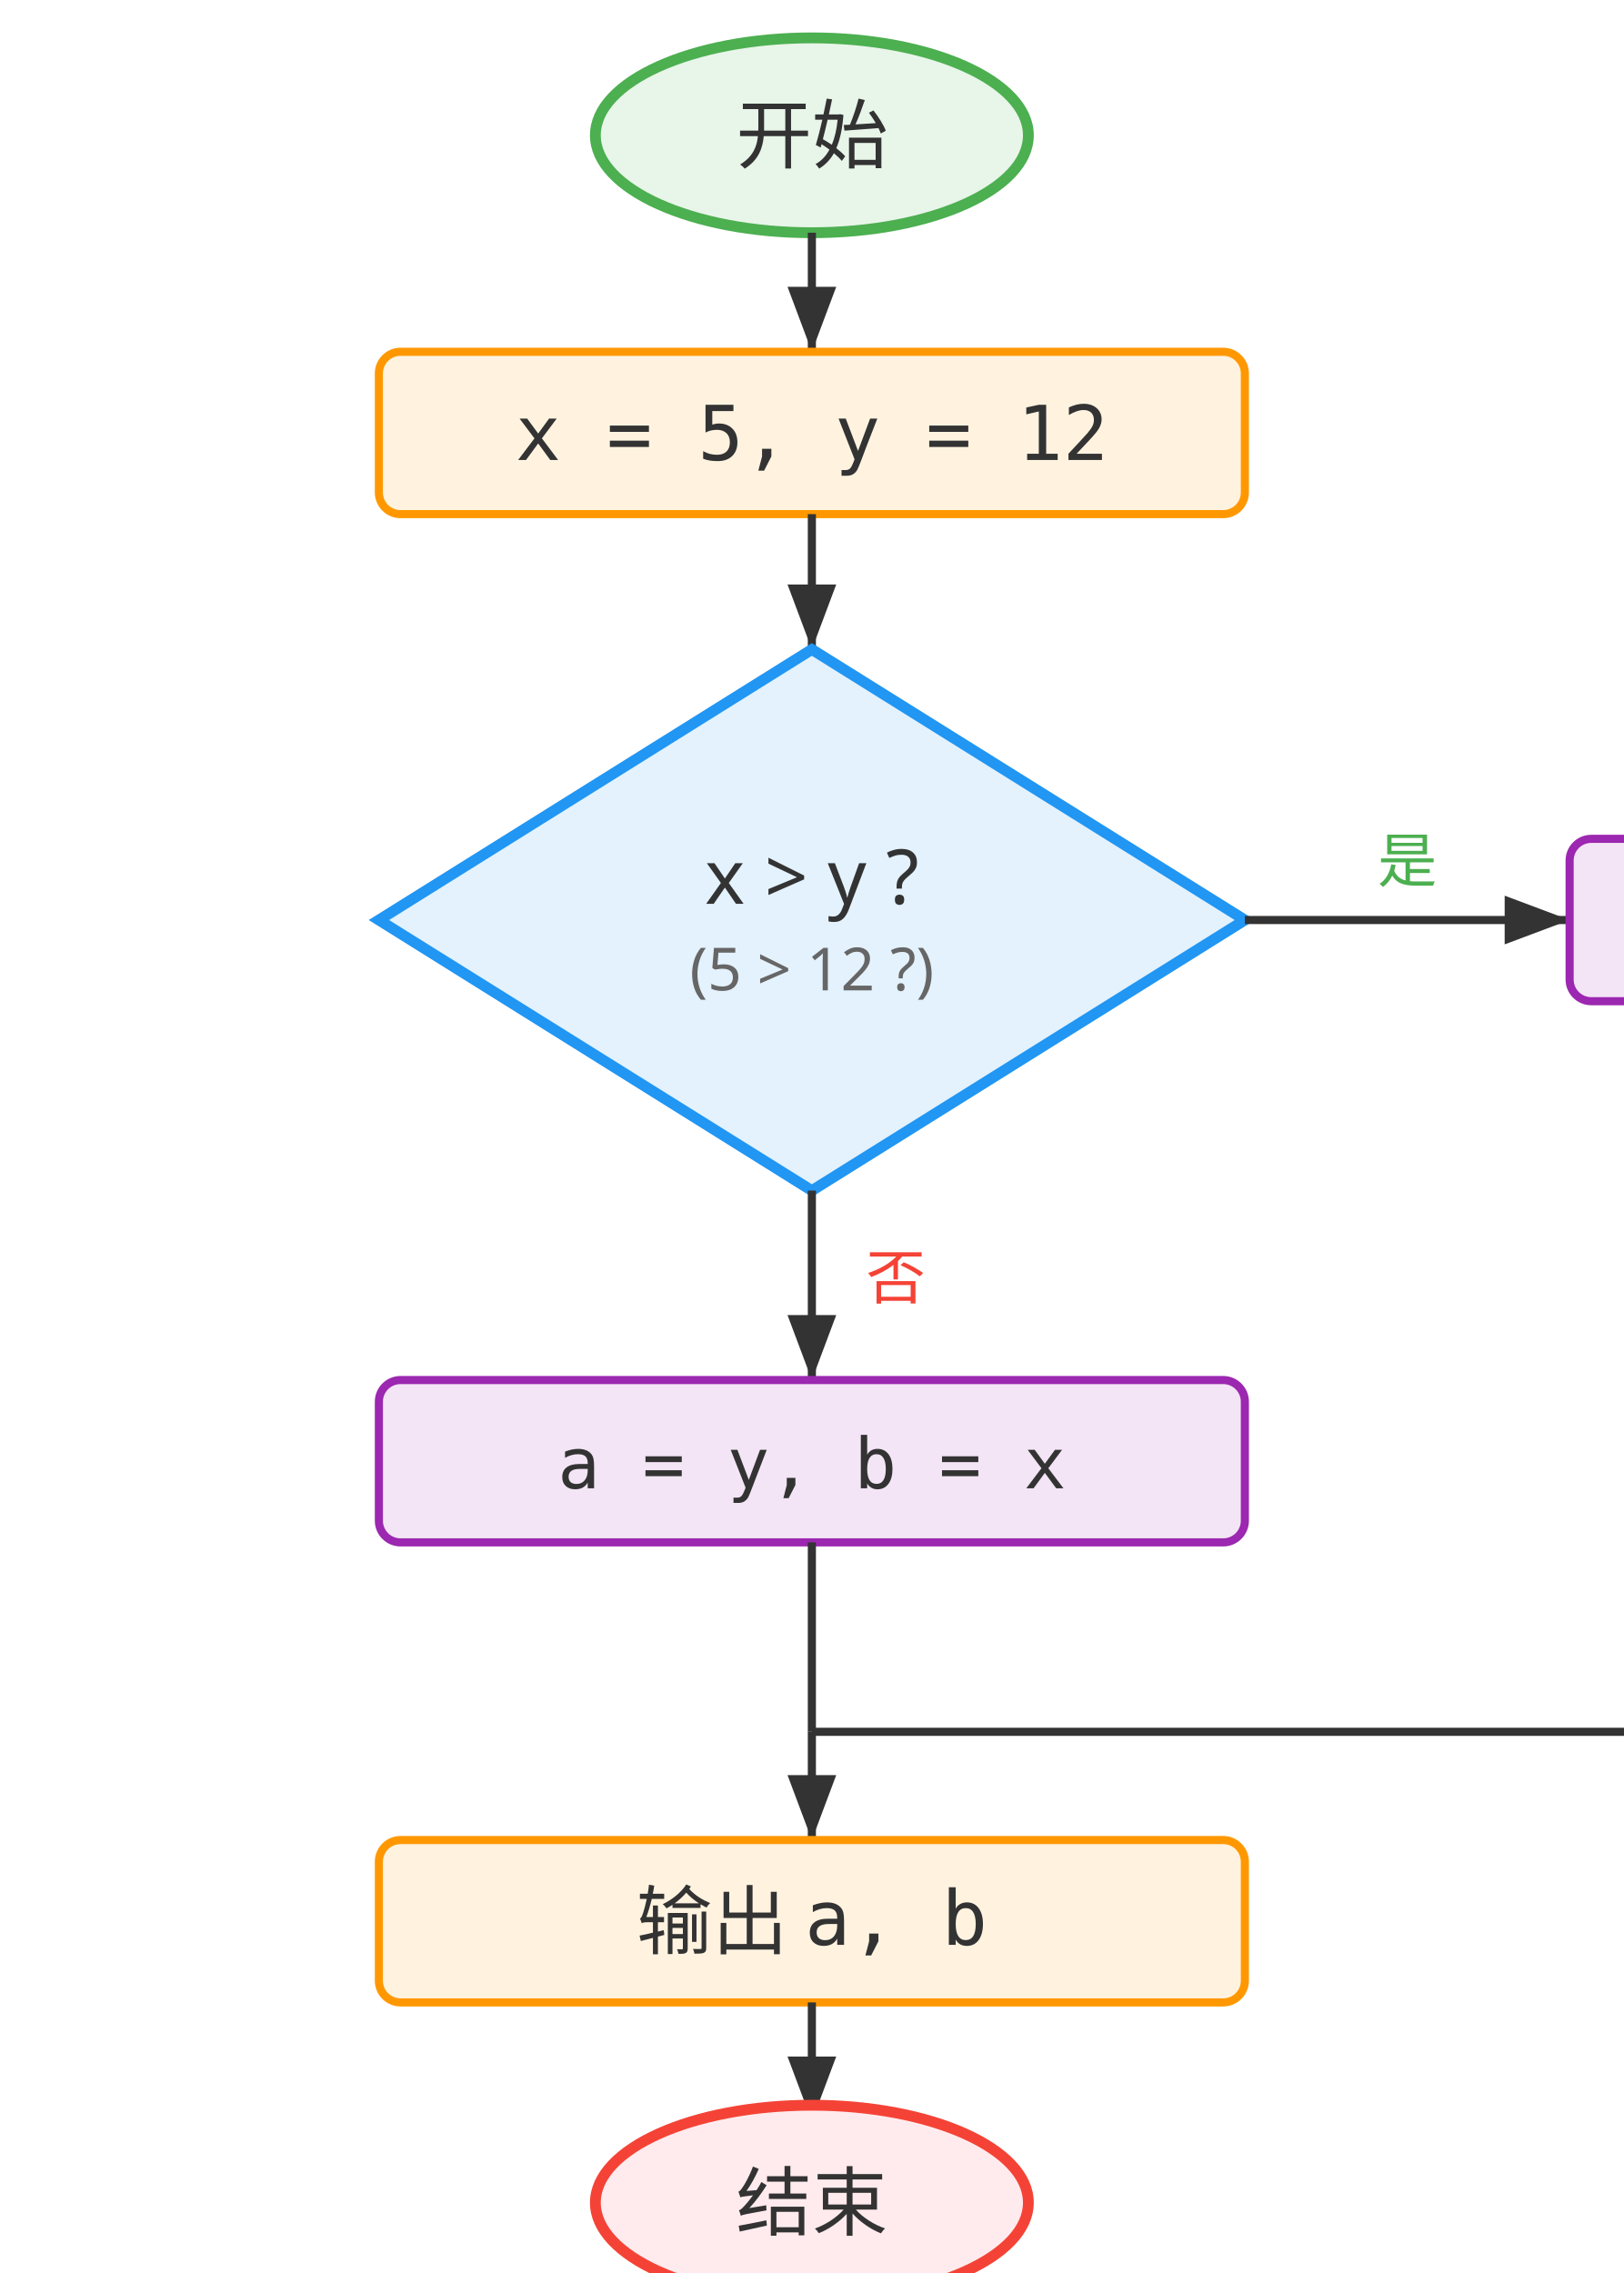
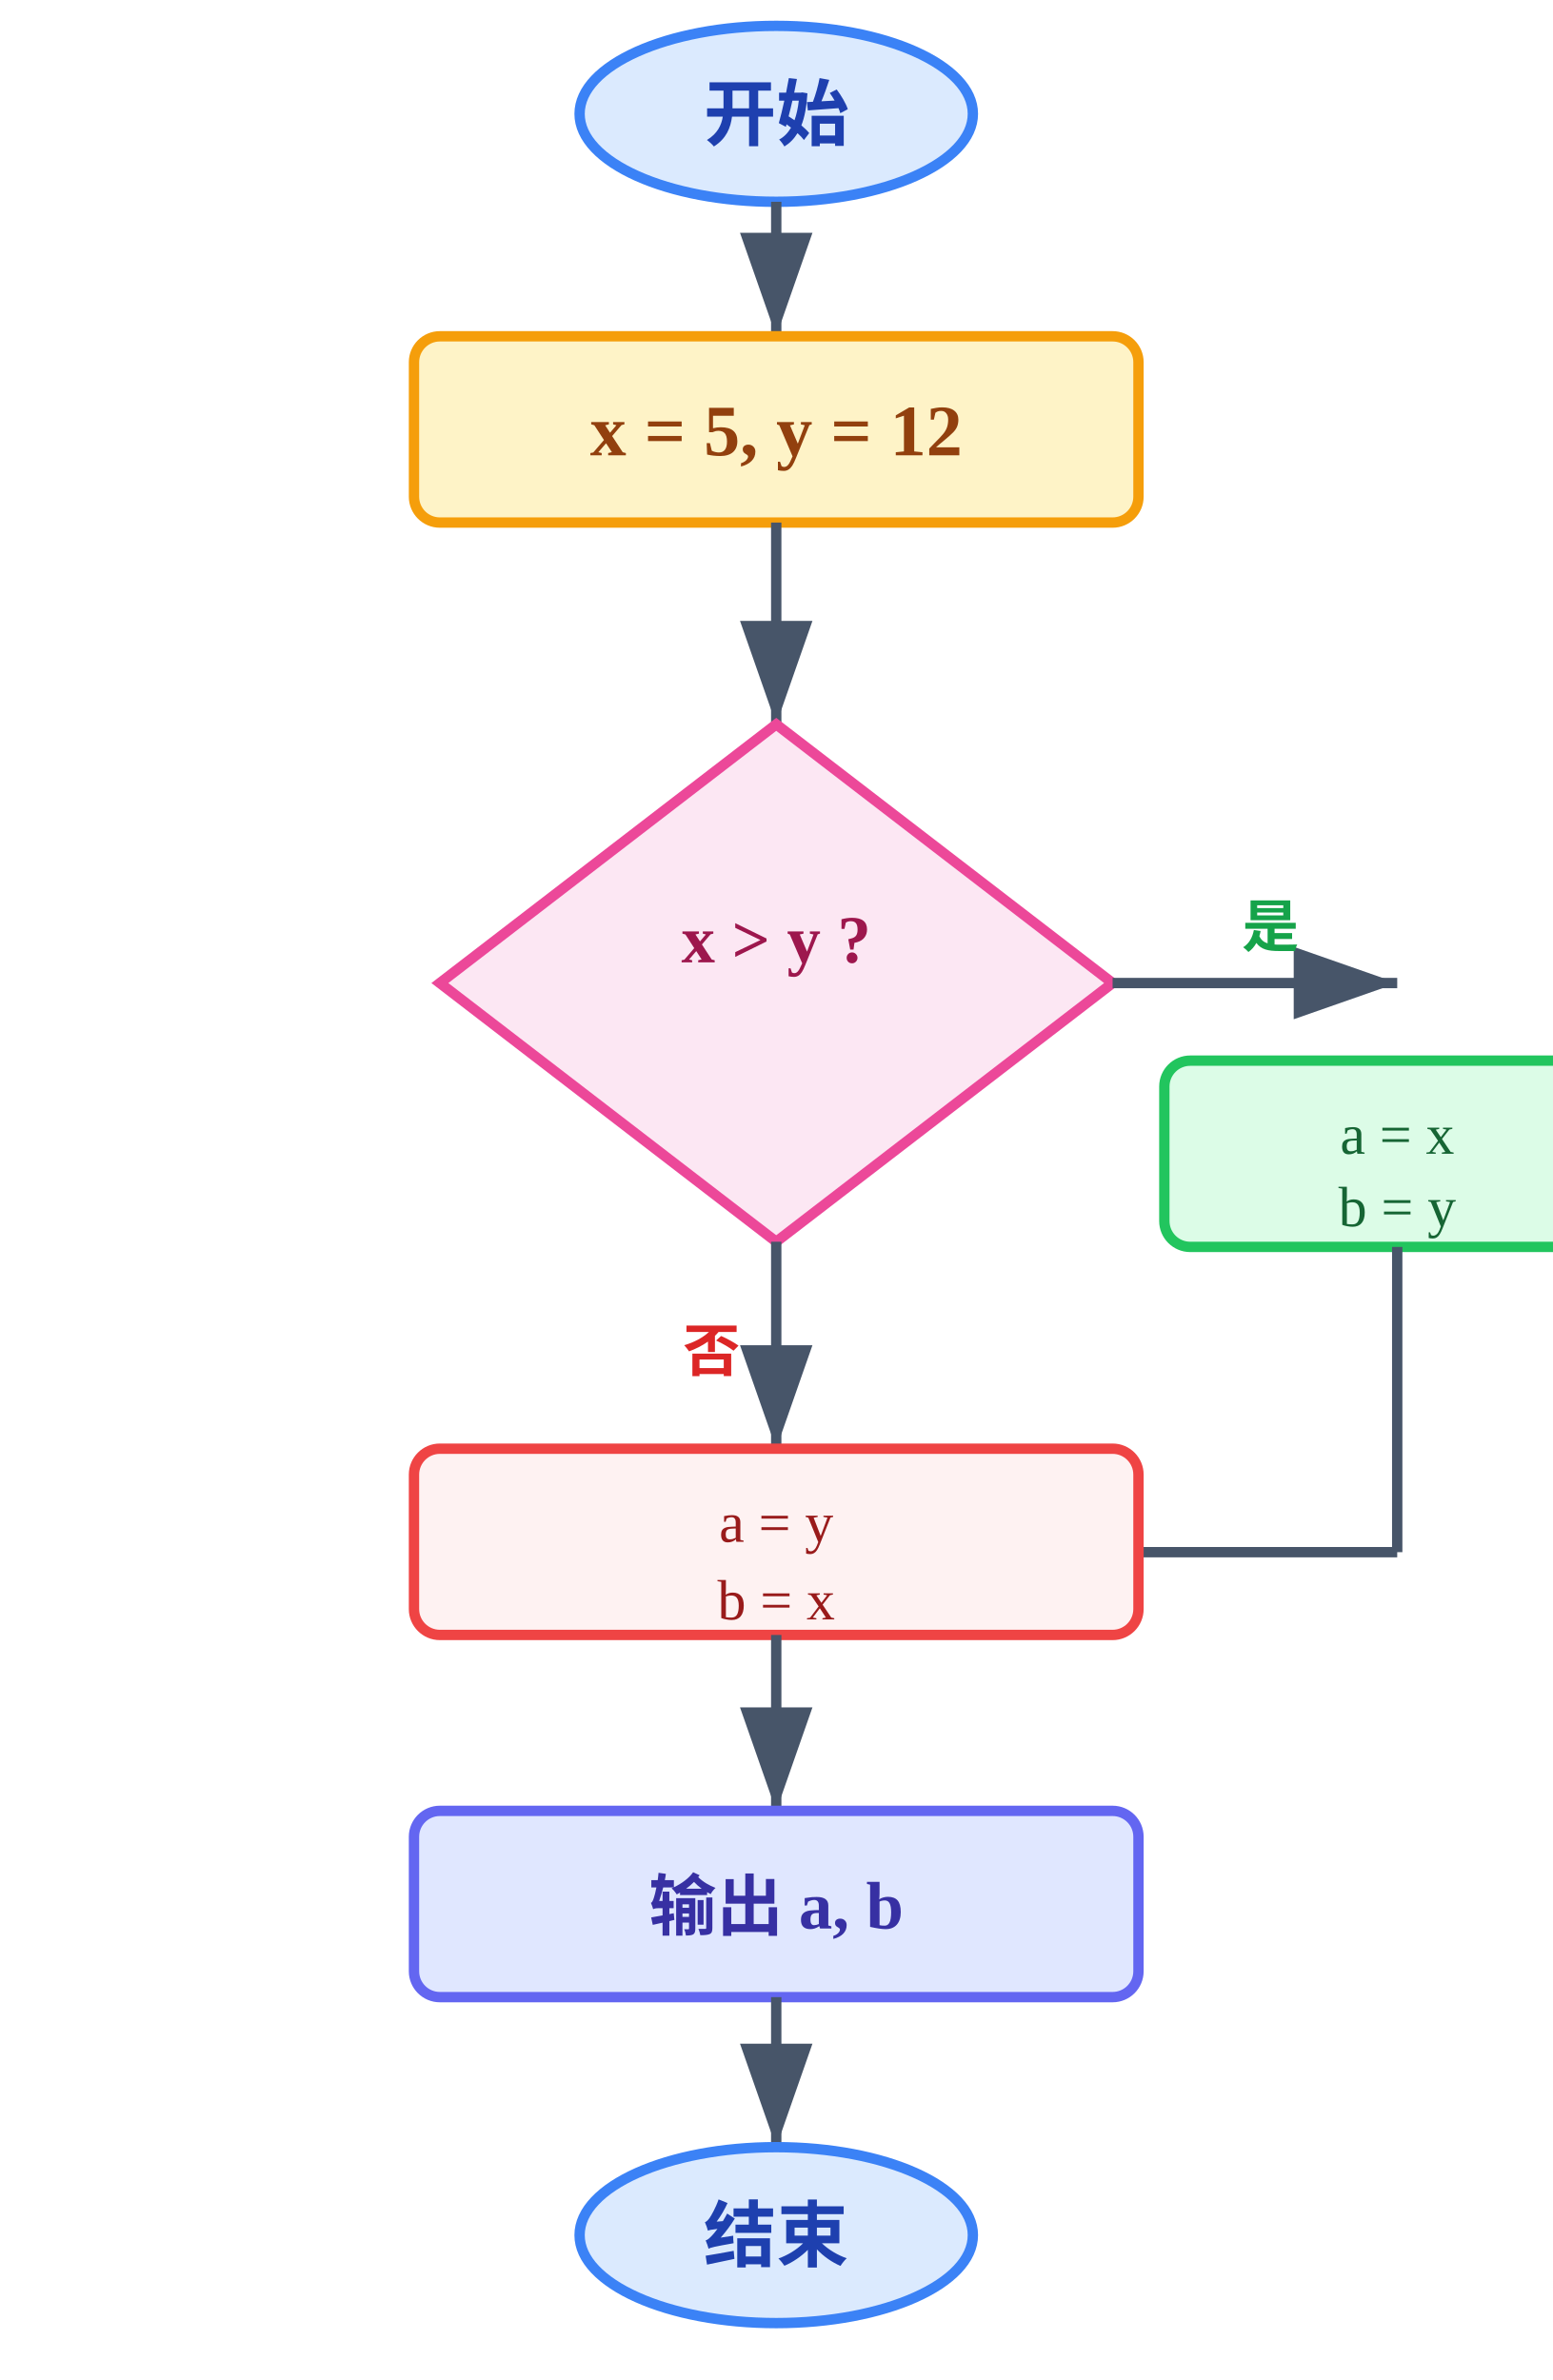
- <svg xmlns="http://www.w3.org/2000/svg" viewBox="0 0 300 420" width="300" height="420">
+ <svg xmlns="http://www.w3.org/2000/svg" viewBox="0 0 300 460" width="300" height="460">
  <defs>
-     <marker id="arrow" markerWidth="8" markerHeight="6" refX="8" refY="3" orient="auto">
-       <path d="M0,0 L8,3 L0,6 Z" fill="#333" />
+     <marker id="arrow" markerWidth="10" markerHeight="7" refX="10" refY="3.5" orient="auto">
+       <polygon points="0 0, 10 3.5, 0 7" fill="#475569" />
    </marker>
  </defs>
-   <ellipse cx="150" cy="25" rx="40" ry="18" fill="#e8f5e9" stroke="#4caf50" stroke-width="2" />
-   <text x="150" y="30" text-anchor="middle" font-size="14" font-family="sans-serif" fill="#333">开始</text>
-   <line x1="150" y1="43" x2="150" y2="65" stroke="#333" stroke-width="1.5" marker-end="url(#arrow)" />
-   <rect x="70" y="65" width="160" height="30" rx="4" fill="#fff3e0" stroke="#ff9800" stroke-width="1.5" />
-   <text x="150" y="85" text-anchor="middle" font-size="14" font-family="monospace" fill="#333">x = 5,  y = 12</text>
-   <line x1="150" y1="95" x2="150" y2="120" stroke="#333" stroke-width="1.5" marker-end="url(#arrow)" />
-   <polygon points="150,120 230,170 150,220 70,170" fill="#e3f2fd" stroke="#2196f3" stroke-width="2" />
-   <text x="150" y="167" text-anchor="middle" font-size="14" font-family="sans-serif" fill="#333">x &gt; y ?</text>
-   <text x="150" y="183" text-anchor="middle" font-size="11" font-family="sans-serif" fill="#666">(5 &gt; 12 ?)</text>
-   <line x1="230" y1="170" x2="290" y2="170" stroke="#333" stroke-width="1.5" marker-end="url(#arrow)" />
-   <text x="260" y="163" text-anchor="middle" font-size="11" font-family="sans-serif" fill="#4caf50">是</text>
-   <rect x="290" y="155" width="130" height="30" rx="4" fill="#f3e5f5" stroke="#9c27b0" stroke-width="1.5" />
-   <text x="355" y="175" text-anchor="middle" font-size="13" font-family="monospace" fill="#333">a = x,  b = y</text>
-   <line x1="150" y1="220" x2="150" y2="255" stroke="#333" stroke-width="1.5" marker-end="url(#arrow)" />
-   <text x="160" y="240" text-anchor="start" font-size="11" font-family="sans-serif" fill="#f44336">否</text>
-   <rect x="70" y="255" width="160" height="30" rx="4" fill="#f3e5f5" stroke="#9c27b0" stroke-width="1.5" />
-   <text x="150" y="275" text-anchor="middle" font-size="13" font-family="monospace" fill="#333">a = y,  b = x</text>
-   <line x1="355" y1="185" x2="355" y2="320" stroke="#333" stroke-width="1.5" />
-   <line x1="355" y1="320" x2="150" y2="320" stroke="#333" stroke-width="1.5" />
-   <line x1="150" y1="285" x2="150" y2="320" stroke="#333" stroke-width="1.5" />
-   <line x1="150" y1="320" x2="150" y2="340" stroke="#333" stroke-width="1.5" marker-end="url(#arrow)" />
-   <rect x="70" y="340" width="160" height="30" rx="4" fill="#fff3e0" stroke="#ff9800" stroke-width="1.5" />
-   <text x="150" y="360" text-anchor="middle" font-size="14" font-family="monospace" fill="#333">输出 a, b</text>
-   <line x1="150" y1="370" x2="150" y2="392" stroke="#333" stroke-width="1.5" marker-end="url(#arrow)" />
-   <ellipse cx="150" cy="407" rx="40" ry="18" fill="#ffebee" stroke="#f44336" stroke-width="2" />
-   <text x="150" y="412" text-anchor="middle" font-size="14" font-family="sans-serif" fill="#333">结束</text>
+   <ellipse cx="150" cy="22" rx="38" ry="17" fill="#dbeafe" stroke="#3b82f6" stroke-width="2" />
+   <text x="150" y="27" text-anchor="middle" font-size="14" font-weight="bold" fill="#1e40af">开始</text>
+   <line x1="150" y1="39" x2="150" y2="65" stroke="#475569" stroke-width="2" marker-end="url(#arrow)" />
+   <rect x="80" y="65" width="140" height="36" rx="5" fill="#fef3c7" stroke="#f59e0b" stroke-width="2" />
+   <text x="150" y="88" text-anchor="middle" font-size="14" font-weight="bold" fill="#92400e">x = 5, y = 12</text>
+   <line x1="150" y1="101" x2="150" y2="140" stroke="#475569" stroke-width="2" marker-end="url(#arrow)" />
+   <polygon points="150,140 215,190 150,240 85,190" fill="#fce7f3" stroke="#ec4899" stroke-width="2" />
+   <text x="150" y="186" text-anchor="middle" font-size="13" font-weight="bold" fill="#9d174d">x &gt; y ?</text>
+   <line x1="215" y1="190" x2="270" y2="190" stroke="#475569" stroke-width="2" marker-end="url(#arrow)" />
+   <text x="240" y="183" font-size="11" fill="#16a34a" font-weight="bold">是</text>
+   <rect x="225" y="205" width="90" height="36" rx="5" fill="#dcfce7" stroke="#22c55e" stroke-width="2" />
+   <text x="270" y="223" text-anchor="middle" font-size="11" fill="#166534">a = x</text>
+   <text x="270" y="237" text-anchor="middle" font-size="11" fill="#166534">b = y</text>
+   <line x1="270" y1="241" x2="270" y2="300" stroke="#475569" stroke-width="2" />
+   <line x1="270" y1="300" x2="150" y2="300" stroke="#475569" stroke-width="2" marker-end="url(#arrow)" />
+   <line x1="150" y1="240" x2="150" y2="280" stroke="#475569" stroke-width="2" marker-end="url(#arrow)" />
+   <text x="132" y="265" font-size="11" fill="#dc2626" font-weight="bold">否</text>
+   <rect x="80" y="280" width="140" height="36" rx="5" fill="#fef2f2" stroke="#ef4444" stroke-width="2" />
+   <text x="150" y="298" text-anchor="middle" font-size="11" fill="#991b1b">a = y</text>
+   <text x="150" y="313" text-anchor="middle" font-size="11" fill="#991b1b">b = x</text>
+   <line x1="150" y1="316" x2="150" y2="350" stroke="#475569" stroke-width="2" marker-end="url(#arrow)" />
+   <rect x="80" y="350" width="140" height="36" rx="5" fill="#e0e7ff" stroke="#6366f1" stroke-width="2" />
+   <text x="150" y="373" text-anchor="middle" font-size="13" font-weight="bold" fill="#3730a3">输出 a, b</text>
+   <line x1="150" y1="386" x2="150" y2="415" stroke="#475569" stroke-width="2" marker-end="url(#arrow)" />
+   <ellipse cx="150" cy="432" rx="38" ry="17" fill="#dbeafe" stroke="#3b82f6" stroke-width="2" />
+   <text x="150" y="437" text-anchor="middle" font-size="14" font-weight="bold" fill="#1e40af">结束</text>
</svg>
